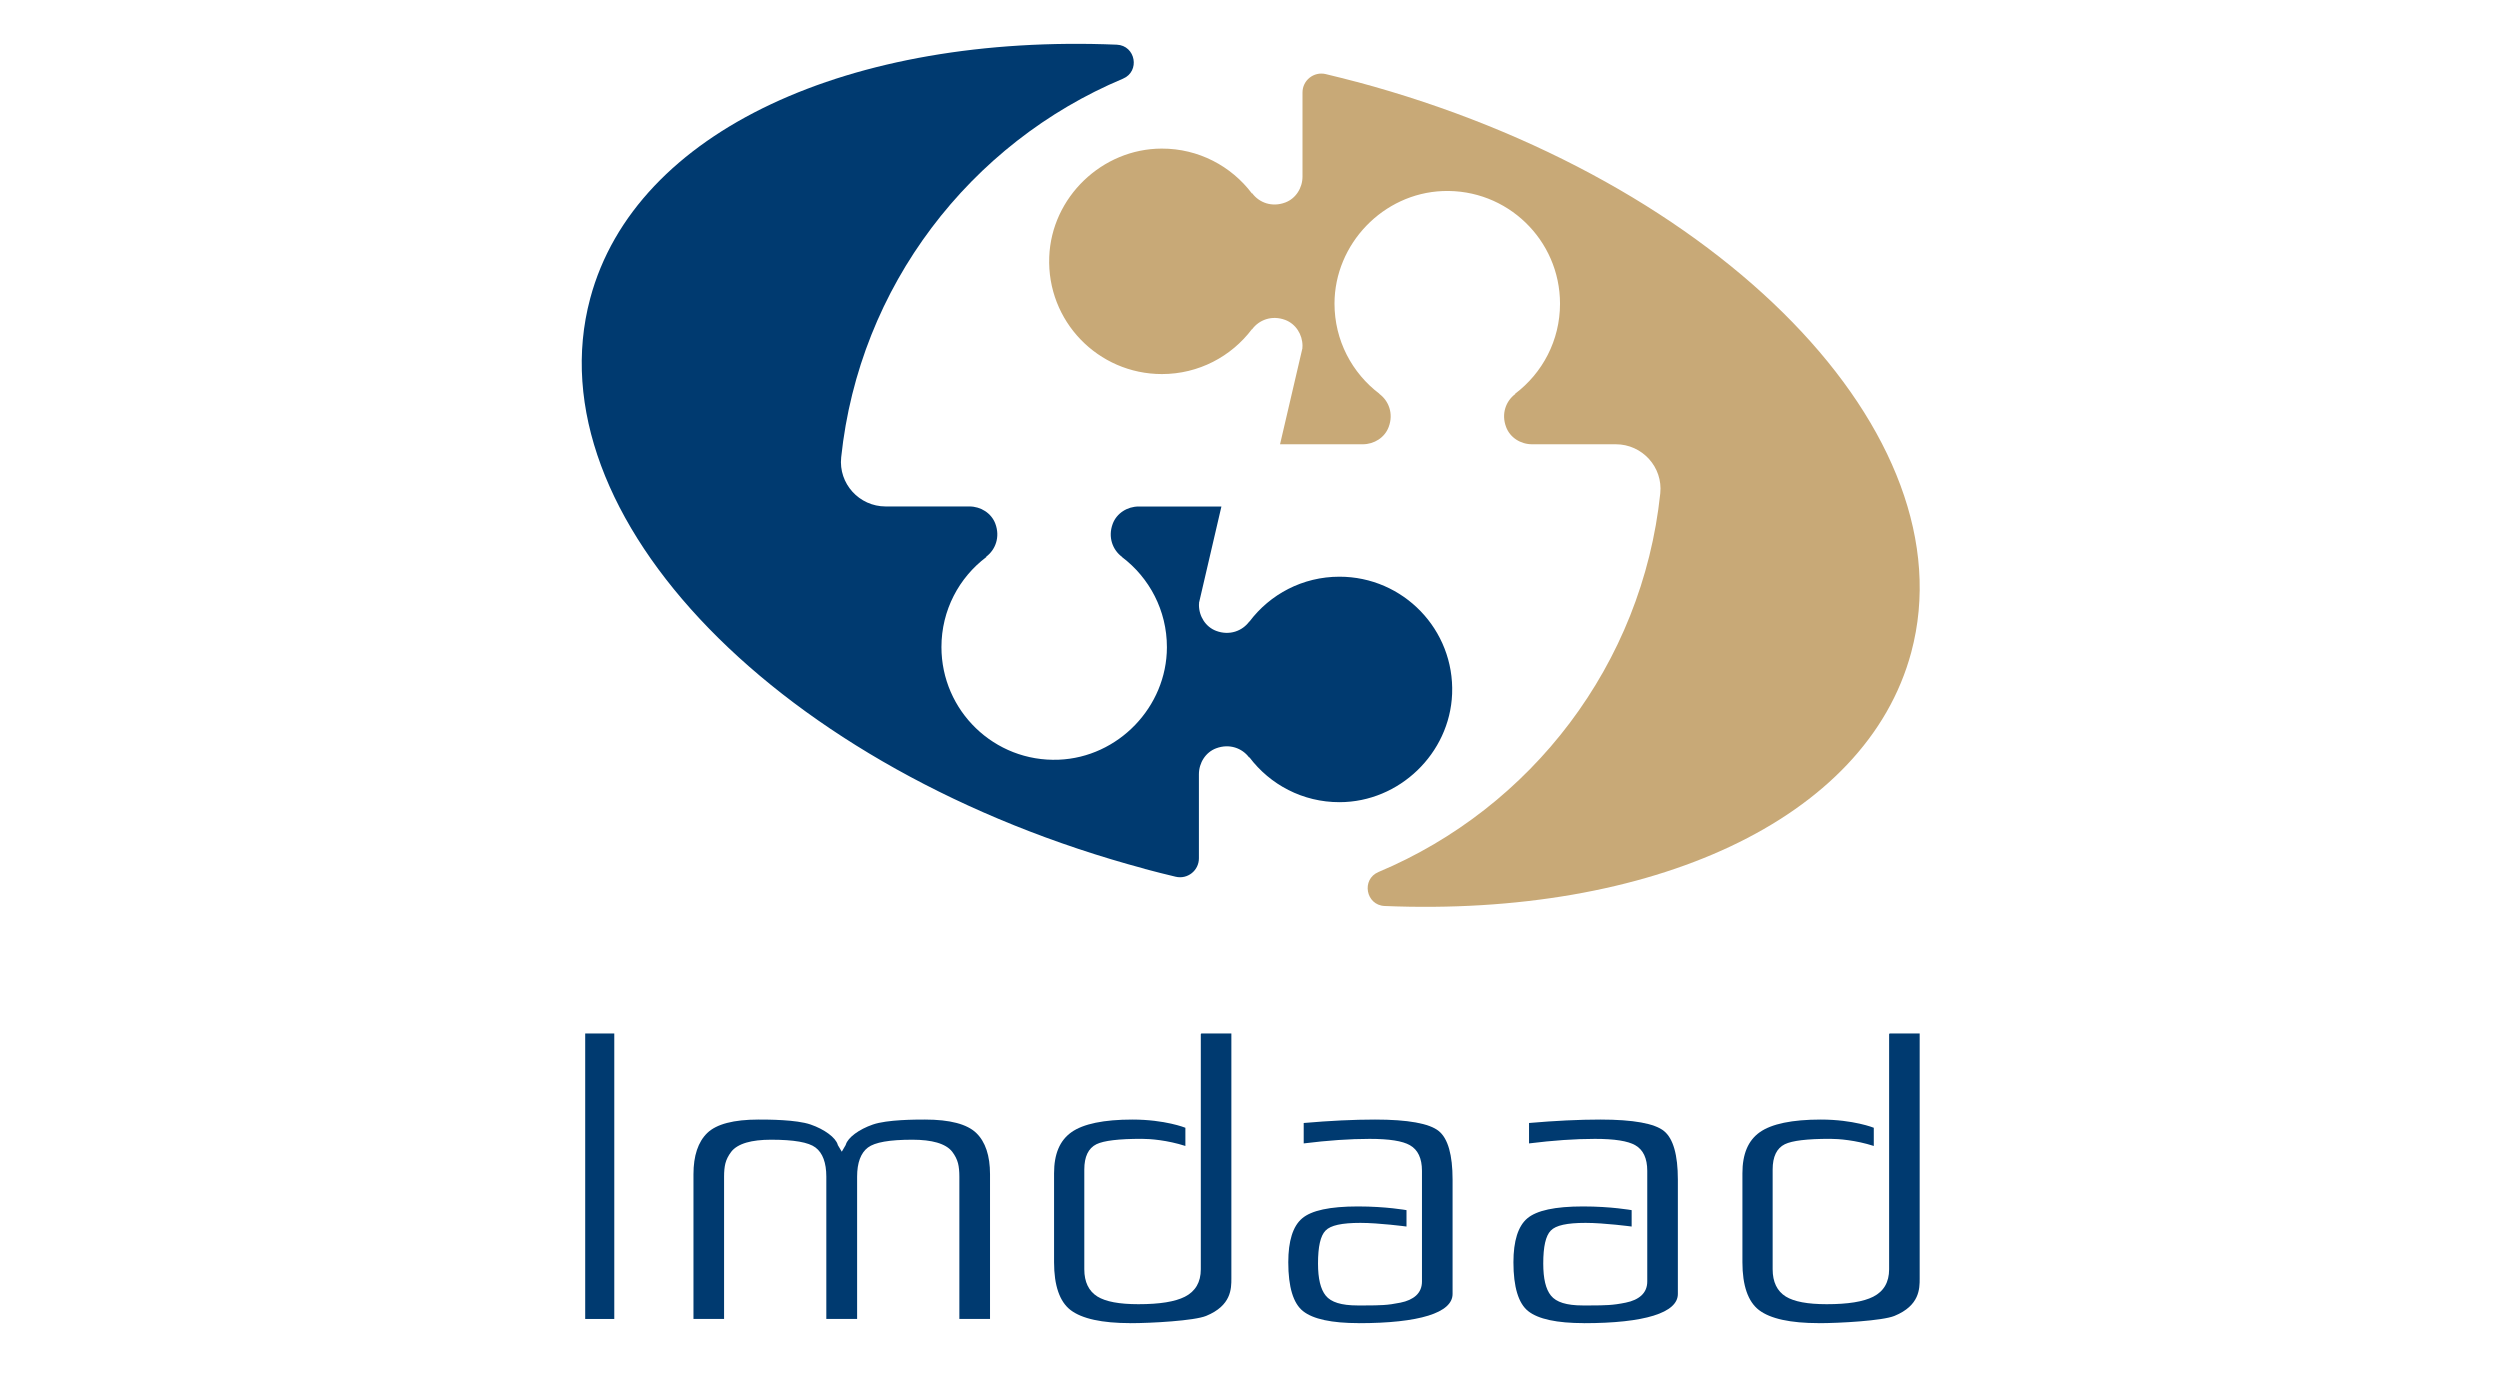
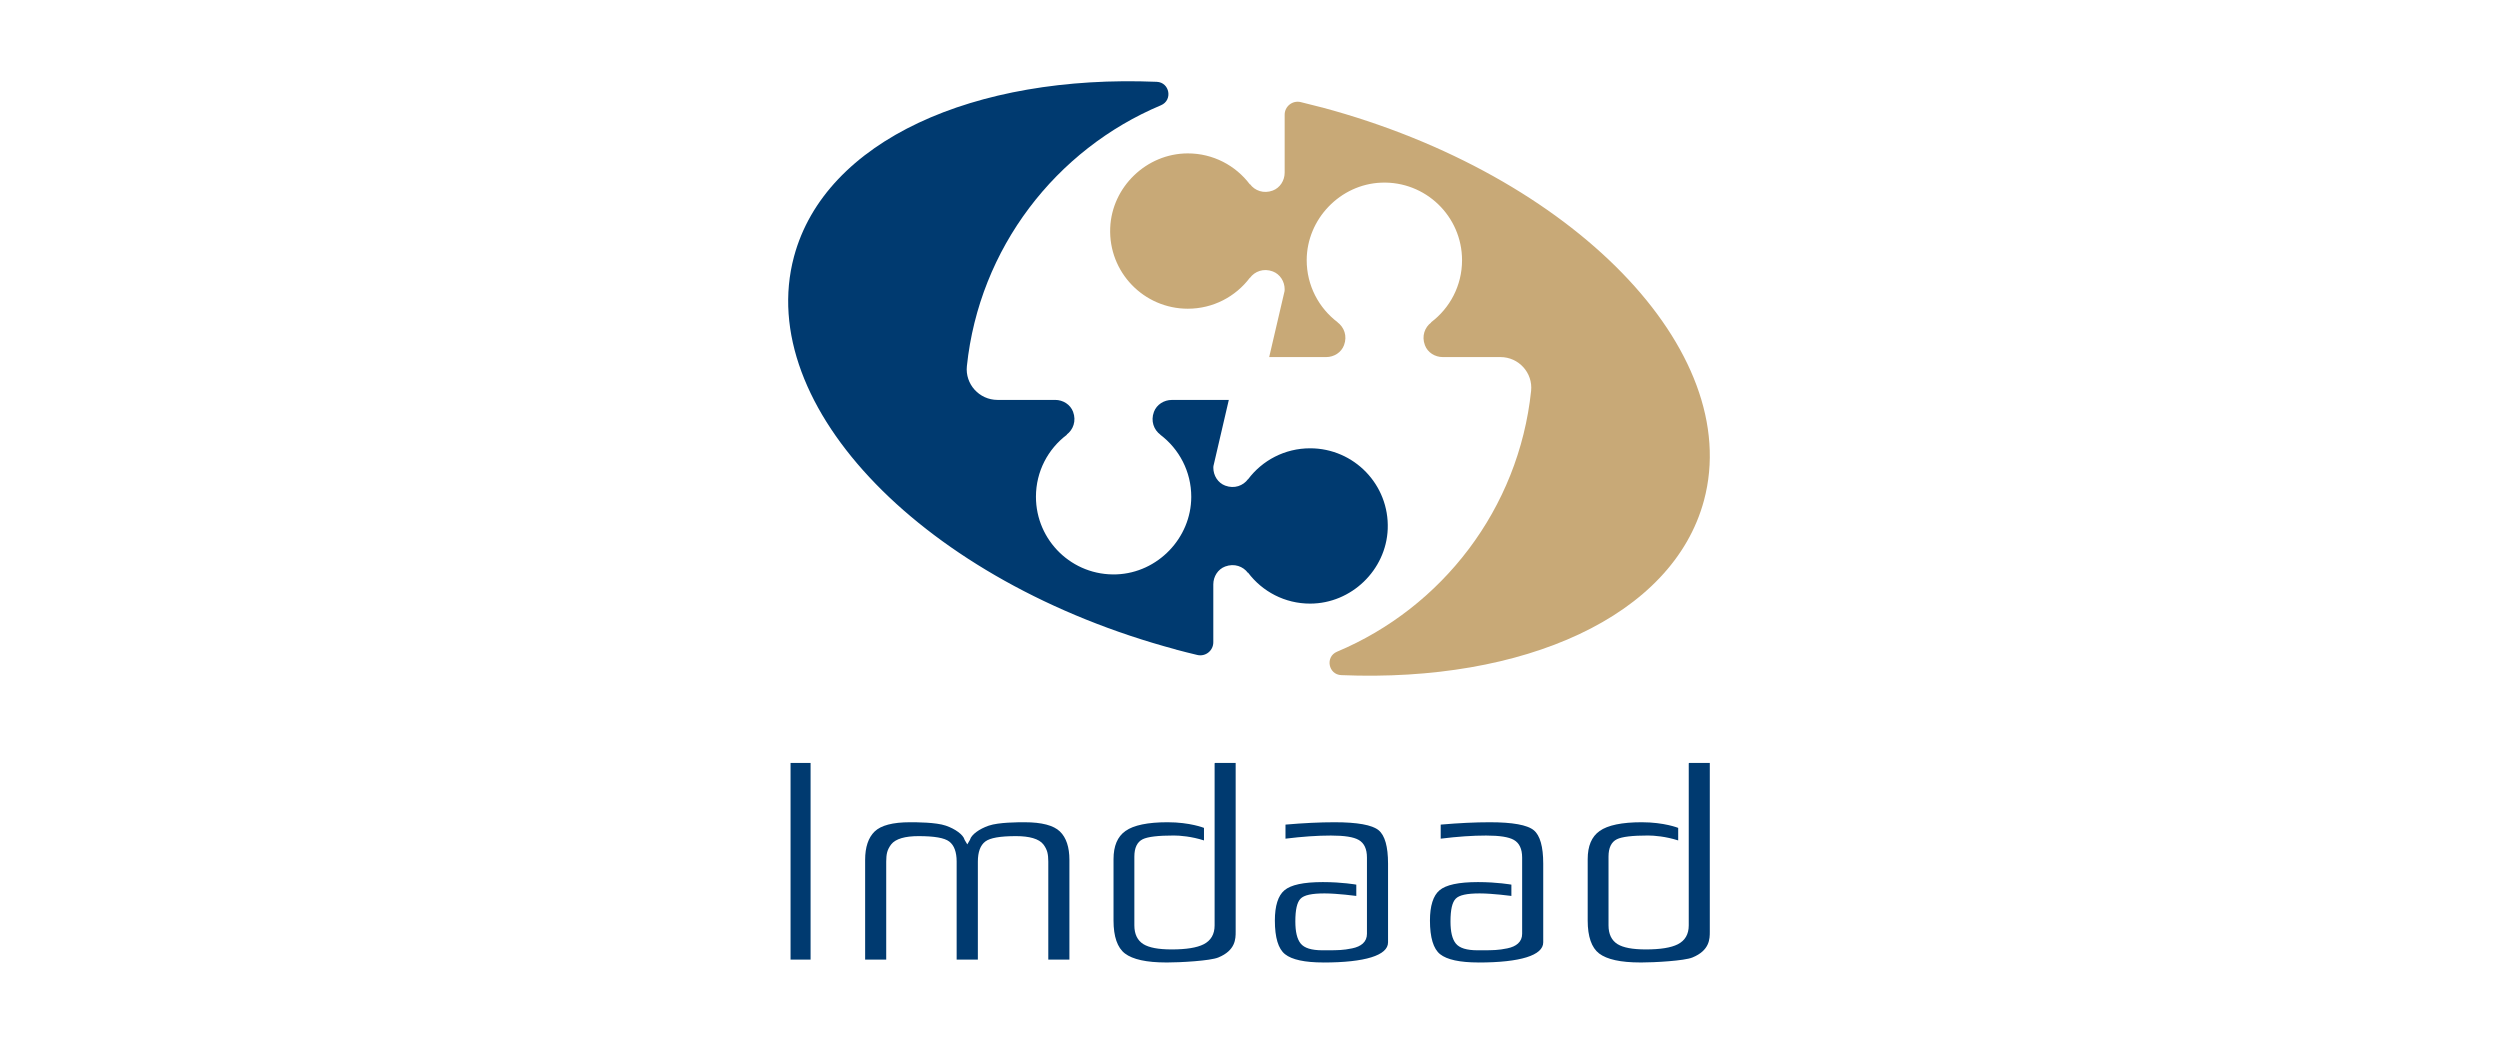
- <svg xmlns="http://www.w3.org/2000/svg" width="543" height="298" viewBox="0 0 543 298" fill="none">
-   <path d="M294.681 17.791C292.428 17.198 290.175 16.625 287.942 16.092C285.367 15.488 282.893 17.449 282.903 20.095V38.35C282.903 40.804 281.464 43.117 279.161 43.982C276.265 45.069 273.499 44.023 271.98 41.981C271.96 42.001 271.95 42.011 271.919 42.021C267.444 36.087 260.323 32.255 252.327 32.275C239.372 32.295 228.389 42.846 227.896 55.79C227.343 69.761 238.517 81.247 252.367 81.247C260.353 81.247 267.444 77.425 271.919 71.501C271.94 71.501 271.95 71.511 271.95 71.531C273.468 69.469 276.244 68.403 279.151 69.489C281.454 70.354 282.903 72.668 282.903 75.122C282.903 75.272 282.883 75.413 282.873 75.554H282.903L278.025 96.495H295.998C298.462 96.495 300.766 95.046 301.621 92.743C302.717 89.836 301.641 87.07 299.579 85.542C299.589 85.542 299.599 85.522 299.609 85.522C293.675 81.046 289.843 73.925 289.853 65.919C289.883 52.964 300.434 42.001 313.368 41.498C327.339 40.955 338.835 52.119 338.835 65.969C338.835 73.955 335.003 81.056 329.079 85.522C329.089 85.542 329.099 85.552 329.119 85.582C327.087 87.101 326.031 89.867 327.127 92.753C327.982 95.056 330.296 96.495 332.76 96.495H350.955C356.698 96.495 361.214 101.463 360.61 107.166C356.698 144.35 332.549 175.48 299.408 189.4C295.626 190.989 296.652 196.611 300.746 196.782C358.297 199.166 405.298 178.296 415.124 141.675C427.767 94.473 373.847 39.004 294.681 17.781" fill="#C8A977" />
-   <path d="M248.625 188.726C250.868 189.329 253.121 189.893 255.354 190.426C257.939 191.039 260.403 189.078 260.403 186.423V168.167C260.403 165.713 261.841 163.4 264.135 162.535C267.031 161.449 269.797 162.495 271.316 164.527C271.336 164.516 271.356 164.506 271.376 164.486C275.852 170.42 282.963 174.253 290.969 174.232C303.924 174.212 314.887 163.662 315.4 150.717C315.943 136.757 304.779 125.26 290.929 125.26C282.933 125.26 275.842 129.082 271.386 135.006C271.366 135.006 271.366 135.006 271.356 134.986C269.837 137.048 267.061 138.114 264.155 137.028C261.851 136.163 260.413 133.85 260.413 131.386C260.413 131.235 260.433 131.104 260.443 130.953H260.423L265.291 110.013H247.328C244.864 110.013 242.55 111.461 241.685 113.764C240.599 116.671 241.665 119.447 243.717 120.966C243.717 120.976 243.717 120.996 243.707 120.996C249.631 125.472 253.463 132.583 253.453 140.589C253.433 153.543 242.882 164.506 229.938 165.009C215.967 165.552 204.481 154.388 204.481 140.538C204.481 132.542 208.303 125.451 214.237 120.986C214.217 120.966 214.207 120.945 214.187 120.925C216.219 119.407 217.265 116.641 216.188 113.744C215.323 111.441 213.01 110.002 210.556 110.002H192.361C186.618 110.002 182.092 105.034 182.706 99.321C186.618 62.147 210.757 31.017 243.898 17.097C247.69 15.508 246.664 9.886 242.57 9.705C185.019 7.321 138.008 28.181 128.192 64.812C115.549 112.024 169.459 167.494 248.635 188.706" fill="#003A70" />
-   <path d="M208.373 286.479V255.571C208.373 254.424 208.283 253.449 208.082 252.664C207.87 251.839 207.458 250.994 206.824 250.16C206.14 249.275 205.034 248.611 203.525 248.168C202.097 247.756 200.297 247.545 198.185 247.545C193.186 247.545 190.028 248.098 188.509 249.244C186.96 250.421 186.165 252.543 186.165 255.571V286.479H179.477V255.571C179.477 252.553 178.692 250.421 177.133 249.244C175.625 248.098 172.456 247.545 167.458 247.545C165.355 247.545 163.555 247.756 162.127 248.168C160.618 248.611 159.502 249.285 158.828 250.16C158.194 250.994 157.772 251.839 157.561 252.664C157.359 253.439 157.269 254.424 157.269 255.571V286.479H150.621V255.028C150.621 251.025 151.626 248.017 153.618 246.086C155.609 244.155 159.351 243.169 164.742 243.169C166.774 243.169 172.949 243.169 176.067 244.246C179.074 245.282 181.509 247.082 181.951 248.611L181.971 248.701L182.836 250.15L183.681 248.701L183.711 248.611C184.164 247.072 186.578 245.282 189.595 244.246C192.713 243.169 198.879 243.169 200.91 243.169C206.311 243.169 210.053 244.155 212.044 246.086C214.036 248.007 215.032 251.025 215.032 255.028V286.479H208.383H208.373Z" fill="#003A70" />
-   <path d="M245.507 287.384C239.362 287.384 234.997 286.429 232.533 284.548C230.149 282.717 228.942 279.217 228.942 274.168V254.837C228.942 250.642 230.179 247.726 232.704 245.925C235.278 244.095 239.754 243.169 245.97 243.169C253.081 243.169 257.466 244.95 257.466 244.95V248.902C253.554 247.645 249.883 247.354 247.972 247.354C242.963 247.354 239.754 247.746 238.155 248.52C236.395 249.385 235.51 251.226 235.51 254.012V275.697C235.51 278.443 236.475 280.434 238.366 281.611C240.177 282.717 243.073 283.27 247.257 283.27C251.904 283.27 255.203 282.737 257.356 281.651C259.649 280.484 260.815 278.483 260.815 275.707V224.633C260.815 224.542 260.886 224.472 260.976 224.472H267.454V277.678C267.454 279.901 267.454 283.572 261.972 285.815C259.407 286.871 250.043 287.394 245.517 287.394" fill="#003A70" />
-   <path d="M295.113 287.384C289.259 287.384 285.186 286.509 283.023 284.779C280.891 283.099 279.815 279.529 279.815 274.168C279.815 269.531 280.82 266.323 282.822 264.633C284.844 262.913 288.817 262.038 294.942 262.038C301.067 262.038 305.493 262.843 305.493 262.843V266.403C305.493 266.403 299.518 265.609 295.485 265.609C291.452 265.609 289.008 266.132 287.901 267.288C286.805 268.415 286.272 270.748 286.272 274.439C286.272 277.728 286.825 280.012 287.942 281.4C289.098 282.848 291.361 283.542 294.851 283.542H296.491C298.06 283.542 299.397 283.522 300.474 283.451C301.56 283.391 302.797 283.22 304.165 282.938C305.633 282.647 306.76 282.124 307.565 281.4C308.419 280.615 308.852 279.589 308.852 278.342V254.293C308.852 251.598 307.977 249.727 306.237 248.741C304.628 247.816 301.761 247.364 297.476 247.364C293.192 247.364 288.404 247.695 283.164 248.349V243.914C288.837 243.421 294.037 243.169 298.653 243.169C305.825 243.169 310.481 244.014 312.513 245.674C314.505 247.303 315.5 250.844 315.5 256.204V281.048C315.5 285.141 308.259 287.394 295.113 287.394" fill="#003A70" />
-   <path d="M344.015 287.384C338.171 287.384 334.098 286.509 331.925 284.779C329.803 283.099 328.717 279.529 328.717 274.168C328.717 269.531 329.732 266.323 331.724 264.633C333.756 262.913 337.718 262.038 343.844 262.038C349.969 262.038 354.394 262.843 354.394 262.843V266.403C354.394 266.403 348.43 265.609 344.397 265.609C340.364 265.609 337.93 266.132 336.823 267.288C335.727 268.415 335.194 270.748 335.194 274.439C335.194 277.728 335.737 280.012 336.863 281.4C338.02 282.848 340.283 283.542 343.763 283.542H345.403C346.972 283.542 348.319 283.522 349.386 283.451C350.472 283.391 351.719 283.22 353.087 282.938C354.545 282.647 355.692 282.124 356.487 281.4C357.351 280.615 357.784 279.589 357.784 278.342V254.293C357.784 251.598 356.909 249.727 355.179 248.741C353.56 247.816 350.693 247.364 346.408 247.364C342.124 247.364 337.336 247.695 332.106 248.349V243.914C337.769 243.421 342.979 243.169 347.585 243.169C354.757 243.169 359.413 244.014 361.435 245.674C363.426 247.303 364.432 250.844 364.432 256.204V281.048C364.432 285.141 357.191 287.394 344.045 287.394" fill="#003A70" />
-   <path d="M395.028 287.384C388.873 287.384 384.518 286.429 382.053 284.548C379.67 282.717 378.453 279.217 378.453 274.168V254.837C378.453 250.642 379.69 247.726 382.214 245.925C384.799 244.095 389.265 243.169 395.481 243.169C402.592 243.169 406.987 244.95 406.987 244.95V248.902C403.074 247.645 399.393 247.354 397.482 247.354C392.473 247.354 389.275 247.746 387.676 248.52C385.906 249.385 385.02 251.226 385.02 254.012V275.697C385.02 278.443 385.986 280.434 387.877 281.611C389.677 282.717 392.594 283.27 396.758 283.27C401.405 283.27 404.704 282.737 406.856 281.651C409.159 280.484 410.316 278.483 410.316 275.707V224.633C410.316 224.542 410.387 224.472 410.477 224.472H416.954V277.678C416.954 279.901 416.954 283.572 411.473 285.815C408.908 286.871 399.544 287.394 395.018 287.394" fill="#003A70" />
-   <path d="M133.422 224.472H127.105V286.479H133.422V224.472Z" fill="#003A70" />
+ <svg xmlns="http://www.w3.org/2000/svg" width="600" height="250" viewBox="0 0 600 250" fill="none">
+   <path d="M317.283 25.792C315.568 25.341 313.853 24.904 312.153 24.499C310.194 24.039 308.31 25.532 308.318 27.546V41.44C308.318 43.308 307.223 45.069 305.47 45.728C303.265 46.554 301.16 45.758 300.004 44.204C299.989 44.219 299.981 44.227 299.958 44.235C296.551 39.718 291.131 36.801 285.045 36.816C275.185 36.832 266.825 44.862 266.45 54.715C266.028 65.349 274.534 74.092 285.076 74.092C291.154 74.092 296.551 71.182 299.958 66.673C299.973 66.673 299.981 66.681 299.981 66.696C301.137 65.127 303.25 64.315 305.463 65.142C307.216 65.801 308.318 67.561 308.318 69.429C308.318 69.544 308.303 69.651 308.295 69.758H308.318L304.605 85.698H318.286C320.161 85.698 321.914 84.595 322.565 82.842C323.4 80.629 322.58 78.524 321.011 77.361C321.019 77.361 321.026 77.345 321.034 77.345C316.517 73.939 313.6 68.518 313.608 62.424C313.631 52.564 321.662 44.219 331.507 43.837C342.14 43.423 350.891 51.921 350.891 62.463C350.891 68.541 347.974 73.946 343.465 77.345C343.473 77.361 343.48 77.368 343.496 77.391C341.949 78.547 341.145 80.652 341.98 82.85C342.63 84.603 344.391 85.698 346.267 85.698H360.116C364.487 85.698 367.925 89.479 367.465 93.82C364.487 122.123 346.106 145.817 320.881 156.412C318.002 157.622 318.783 161.901 321.899 162.031C365.704 163.846 401.479 147.96 408.959 120.086C418.582 84.159 377.54 41.938 317.283 25.785" fill="#C8A977" />
+   <path d="M282.228 155.898C283.935 156.358 285.65 156.787 287.349 157.192C289.317 157.659 291.193 156.166 291.193 154.145V140.25C291.193 138.382 292.287 136.622 294.033 135.963C296.238 135.136 298.343 135.933 299.499 137.479C299.514 137.471 299.529 137.464 299.545 137.448C302.952 141.965 308.364 144.882 314.458 144.867C324.318 144.851 332.663 136.821 333.053 126.968C333.467 116.342 324.969 107.592 314.427 107.592C308.341 107.592 302.944 110.501 299.552 115.01C299.537 115.01 299.537 115.01 299.529 114.995C298.373 116.564 296.261 117.376 294.048 116.549C292.295 115.89 291.2 114.13 291.2 112.254C291.2 112.139 291.215 112.04 291.223 111.925H291.208L294.913 95.986H281.24C279.365 95.986 277.604 97.088 276.945 98.841C276.119 101.054 276.93 103.167 278.492 104.323C278.492 104.33 278.492 104.346 278.484 104.346C282.993 107.752 285.91 113.165 285.903 119.259C285.887 129.119 277.856 137.464 268.004 137.847C257.37 138.26 248.627 129.762 248.627 119.22C248.627 113.134 251.537 107.737 256.053 104.338C256.038 104.323 256.03 104.307 256.015 104.292C257.561 103.136 258.358 101.031 257.538 98.826C256.88 97.073 255.119 95.978 253.251 95.978H239.402C235.031 95.978 231.586 92.196 232.053 87.848C235.031 59.553 253.404 35.859 278.63 25.263C281.516 24.054 280.735 19.774 277.619 19.636C233.814 17.822 198.032 33.7 190.56 61.581C180.937 97.517 221.971 139.738 282.235 155.883" fill="#003A70" />
+   <path d="M251.59 230.304V206.778C251.59 205.905 251.521 205.163 251.368 204.566C251.207 203.938 250.893 203.295 250.411 202.659C249.891 201.986 249.048 201.481 247.9 201.144C246.813 200.83 245.443 200.669 243.835 200.669C240.03 200.669 237.626 201.09 236.47 201.963C235.291 202.859 234.686 204.474 234.686 206.778V230.304H229.596V206.778C229.596 204.482 228.998 202.859 227.812 201.963C226.663 201.09 224.252 200.669 220.447 200.669C218.847 200.669 217.477 200.83 216.39 201.144C215.241 201.481 214.391 201.993 213.879 202.659C213.396 203.295 213.075 203.938 212.914 204.566C212.761 205.155 212.692 205.905 212.692 206.778V230.304H207.632V206.365C207.632 203.318 208.397 201.029 209.913 199.559C211.429 198.089 214.277 197.339 218.38 197.339C219.926 197.339 224.627 197.339 227 198.158C229.289 198.947 231.142 200.317 231.479 201.481L231.494 201.549L232.152 202.652L232.796 201.549L232.819 201.481C233.163 200.309 235 198.947 237.297 198.158C239.67 197.339 244.363 197.339 245.91 197.339C250.021 197.339 252.869 198.089 254.384 199.559C255.9 201.021 256.658 203.318 256.658 206.365V230.304H251.598H251.59Z" fill="#003A70" />
+   <path d="M279.855 230.992C275.177 230.992 271.855 230.265 269.979 228.833C268.165 227.44 267.246 224.776 267.246 220.933V206.219C267.246 203.026 268.187 200.806 270.109 199.436C272.069 198.043 275.476 197.338 280.207 197.338C285.619 197.338 288.957 198.693 288.957 198.693V201.702C285.979 200.745 283.185 200.523 281.73 200.523C277.918 200.523 275.476 200.822 274.258 201.411C272.919 202.069 272.245 203.47 272.245 205.591V222.096C272.245 224.186 272.98 225.702 274.419 226.598C275.797 227.44 278.002 227.861 281.187 227.861C284.724 227.861 287.235 227.455 288.873 226.629C290.618 225.74 291.506 224.217 291.506 222.104V183.229C291.506 183.16 291.56 183.106 291.629 183.106H296.559V223.605C296.559 225.296 296.559 228.091 292.387 229.798C290.435 230.602 283.307 231 279.862 231" fill="#003A70" />
+   <path d="M317.612 230.993C313.156 230.993 310.056 230.327 308.41 229.01C306.787 227.732 305.968 225.014 305.968 220.933C305.968 217.404 306.733 214.962 308.257 213.676C309.795 212.367 312.819 211.701 317.482 211.701C322.144 211.701 325.512 212.313 325.512 212.313V215.023C325.512 215.023 320.965 214.419 317.895 214.419C314.825 214.419 312.965 214.817 312.123 215.697C311.288 216.554 310.882 218.331 310.882 221.14C310.882 223.644 311.303 225.381 312.153 226.438C313.034 227.54 314.756 228.068 317.413 228.068H318.661C319.855 228.068 320.873 228.053 321.692 228C322.519 227.954 323.461 227.823 324.502 227.609C325.619 227.387 326.477 226.989 327.089 226.438C327.74 225.841 328.069 225.06 328.069 224.111V205.806C328.069 203.754 327.403 202.33 326.079 201.58C324.854 200.876 322.672 200.531 319.411 200.531C316.149 200.531 312.505 200.784 308.517 201.281V197.905C312.835 197.53 316.793 197.339 320.306 197.339C325.765 197.339 329.309 197.982 330.856 199.245C332.372 200.485 333.13 203.18 333.13 207.261V226.17C333.13 229.286 327.618 231.001 317.612 231.001" fill="#003A70" />
+   <path d="M354.833 230.993C350.385 230.993 347.285 230.327 345.631 229.01C344.016 227.732 343.189 225.014 343.189 220.933C343.189 217.404 343.962 214.962 345.478 213.676C347.025 212.367 350.041 211.701 354.703 211.701C359.365 211.701 362.734 212.313 362.734 212.313V215.023C362.734 215.023 358.194 214.419 355.124 214.419C352.054 214.419 350.202 214.817 349.36 215.697C348.525 216.554 348.119 218.331 348.119 221.14C348.119 223.644 348.533 225.381 349.39 226.438C350.271 227.54 351.993 228.068 354.642 228.068H355.89C357.084 228.068 358.11 228.053 358.921 228C359.748 227.954 360.698 227.823 361.739 227.609C362.849 227.387 363.722 226.989 364.326 226.438C364.985 225.841 365.314 225.06 365.314 224.111V205.806C365.314 203.754 364.648 202.33 363.331 201.58C362.099 200.876 359.917 200.531 356.655 200.531C353.394 200.531 349.75 200.784 345.769 201.281V197.905C350.079 197.53 354.045 197.339 357.551 197.339C363.01 197.339 366.554 197.982 368.093 199.245C369.609 200.485 370.374 203.18 370.374 207.261V226.17C370.374 229.286 364.862 231.001 354.856 231.001" fill="#003A70" />
+   <path d="M393.663 230.992C388.977 230.992 385.662 230.265 383.787 228.833C381.972 227.44 381.046 224.776 381.046 220.933V206.219C381.046 203.026 381.988 200.806 383.909 199.436C385.877 198.043 389.276 197.338 394.007 197.338C399.42 197.338 402.765 198.693 402.765 198.693V201.702C399.787 200.745 396.985 200.523 395.531 200.523C391.718 200.523 389.284 200.822 388.066 201.411C386.719 202.069 386.045 203.47 386.045 205.591V222.096C386.045 224.186 386.78 225.702 388.219 226.598C389.59 227.44 391.81 227.861 394.979 227.861C398.516 227.861 401.027 227.455 402.666 226.629C404.419 225.74 405.299 224.217 405.299 222.104V183.229C405.299 183.16 405.353 183.106 405.422 183.106H410.352V223.605C410.352 225.296 410.352 228.091 406.179 229.798C404.227 230.602 397.1 231 393.655 231" fill="#003A70" />
+   <path d="M194.54 183.106H189.733V230.303H194.54V183.106Z" fill="#003A70" />
</svg>
